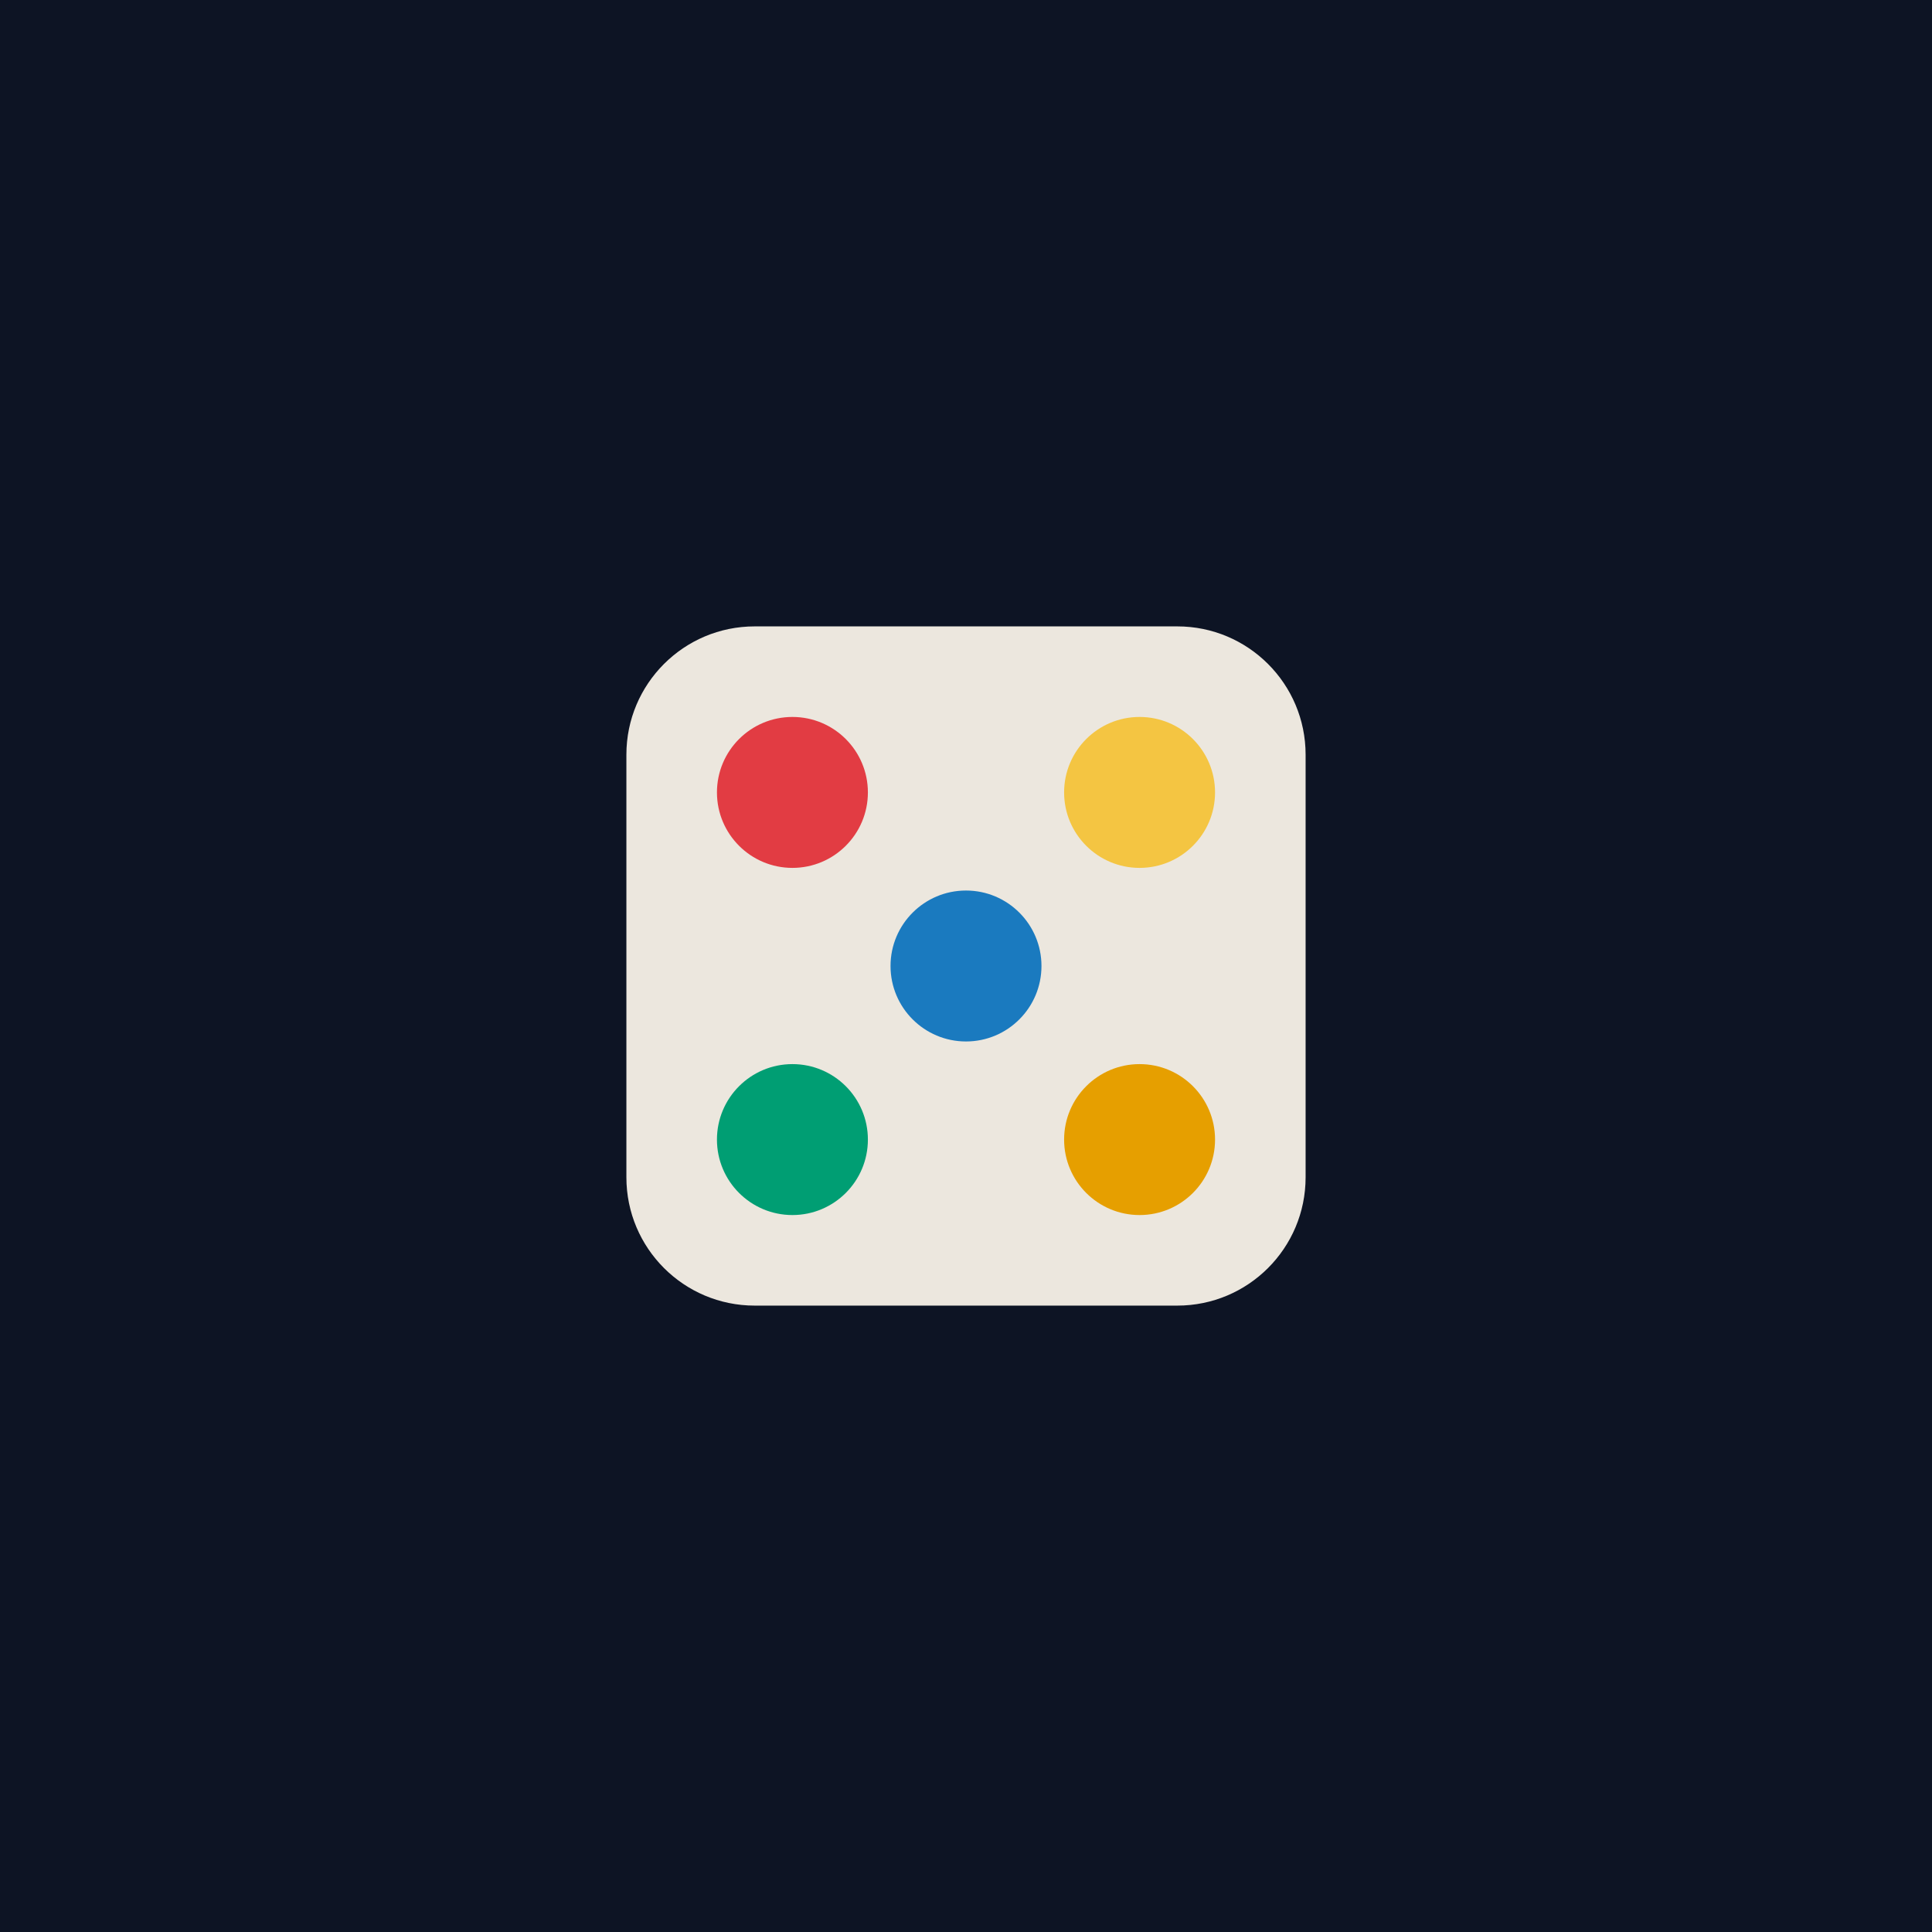
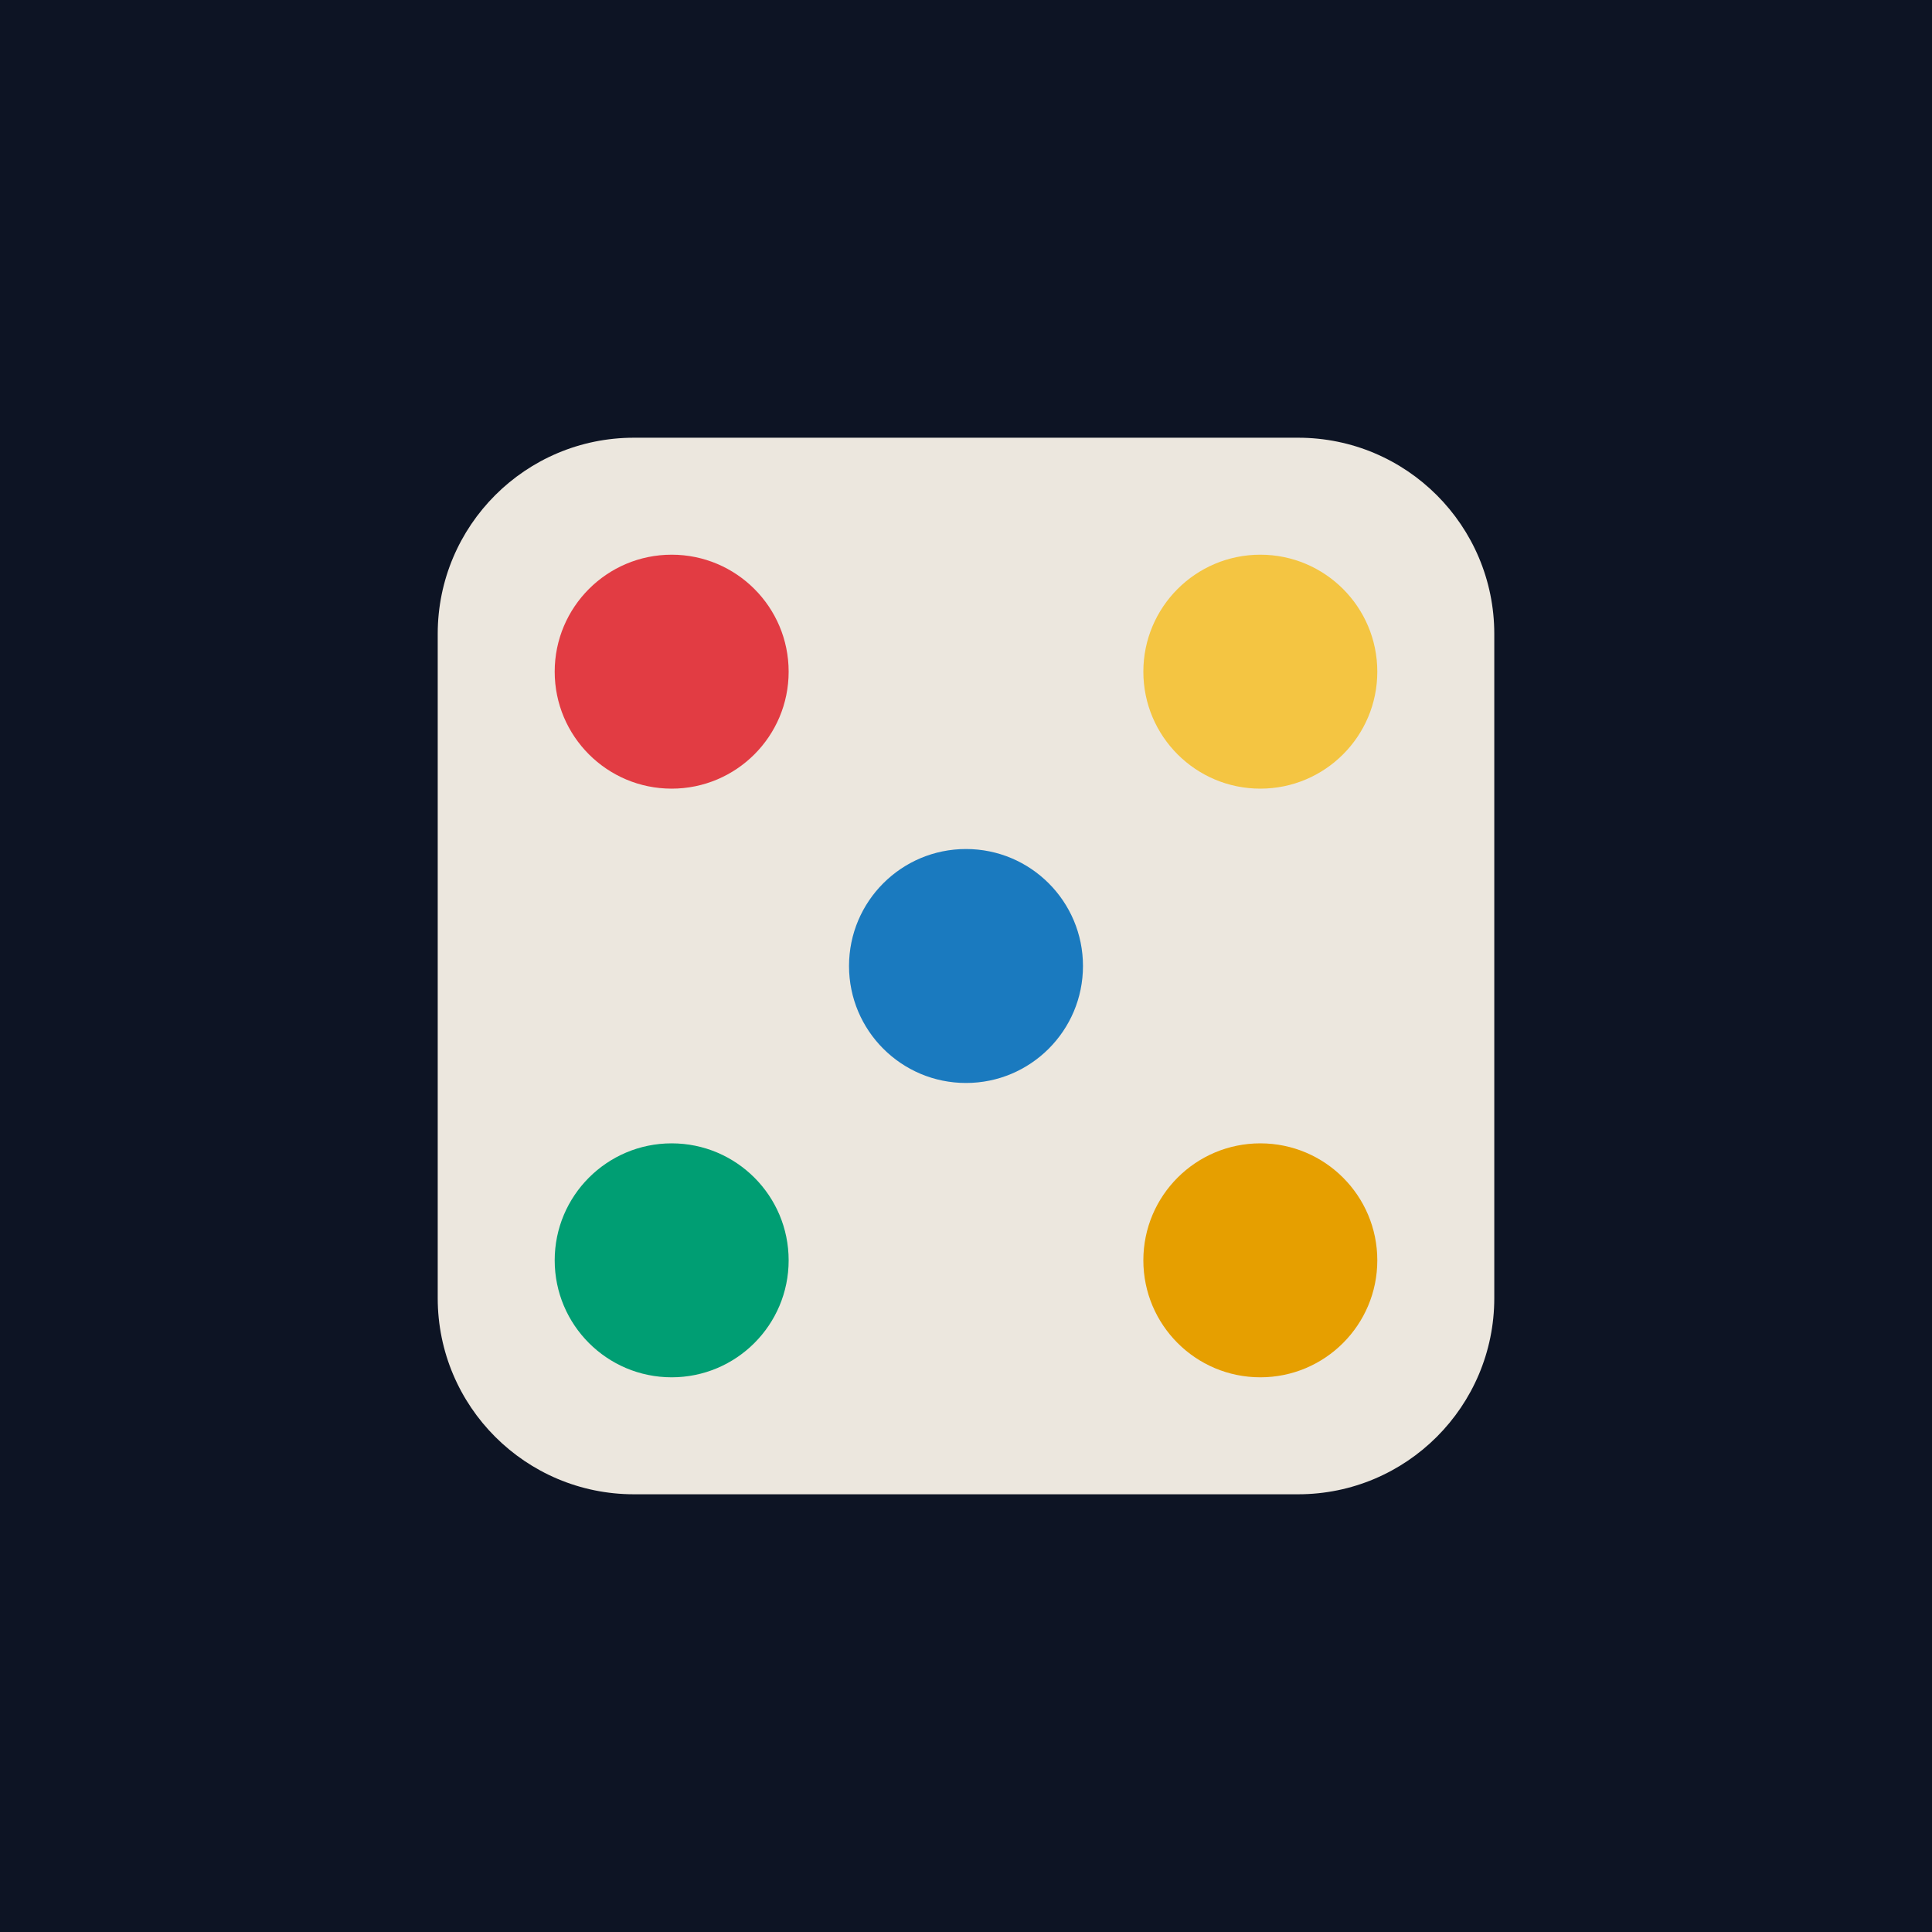
<svg xmlns="http://www.w3.org/2000/svg" viewBox="0 0 512 512" width="512" height="512">
  <rect x="0" y="0" width="512" height="512" fill="#0d1424" />
-   <rect x="166" y="166" width="180" height="180" rx="34" fill="#ece7de" />
-   <circle cx="210" cy="210" r="20" fill="#e23c43" />
-   <circle cx="302" cy="210" r="20" fill="#f4c542" />
-   <circle cx="256" cy="256" r="20" fill="#1a7abf" />
-   <circle cx="210" cy="302" r="20" fill="#009e73" />
-   <circle cx="302" cy="302" r="20" fill="#e69f00" />
+   <rect x="116" y="116" width="280" height="280" rx="52" fill="#ece7de" />
+   <circle cx="178" cy="178" r="31" fill="#e23c43" />
+   <circle cx="334" cy="178" r="31" fill="#f4c542" />
+   <circle cx="256" cy="256" r="31" fill="#1a7abf" />
+   <circle cx="178" cy="334" r="31" fill="#009e73" />
+   <circle cx="334" cy="334" r="31" fill="#e69f00" />
</svg>
